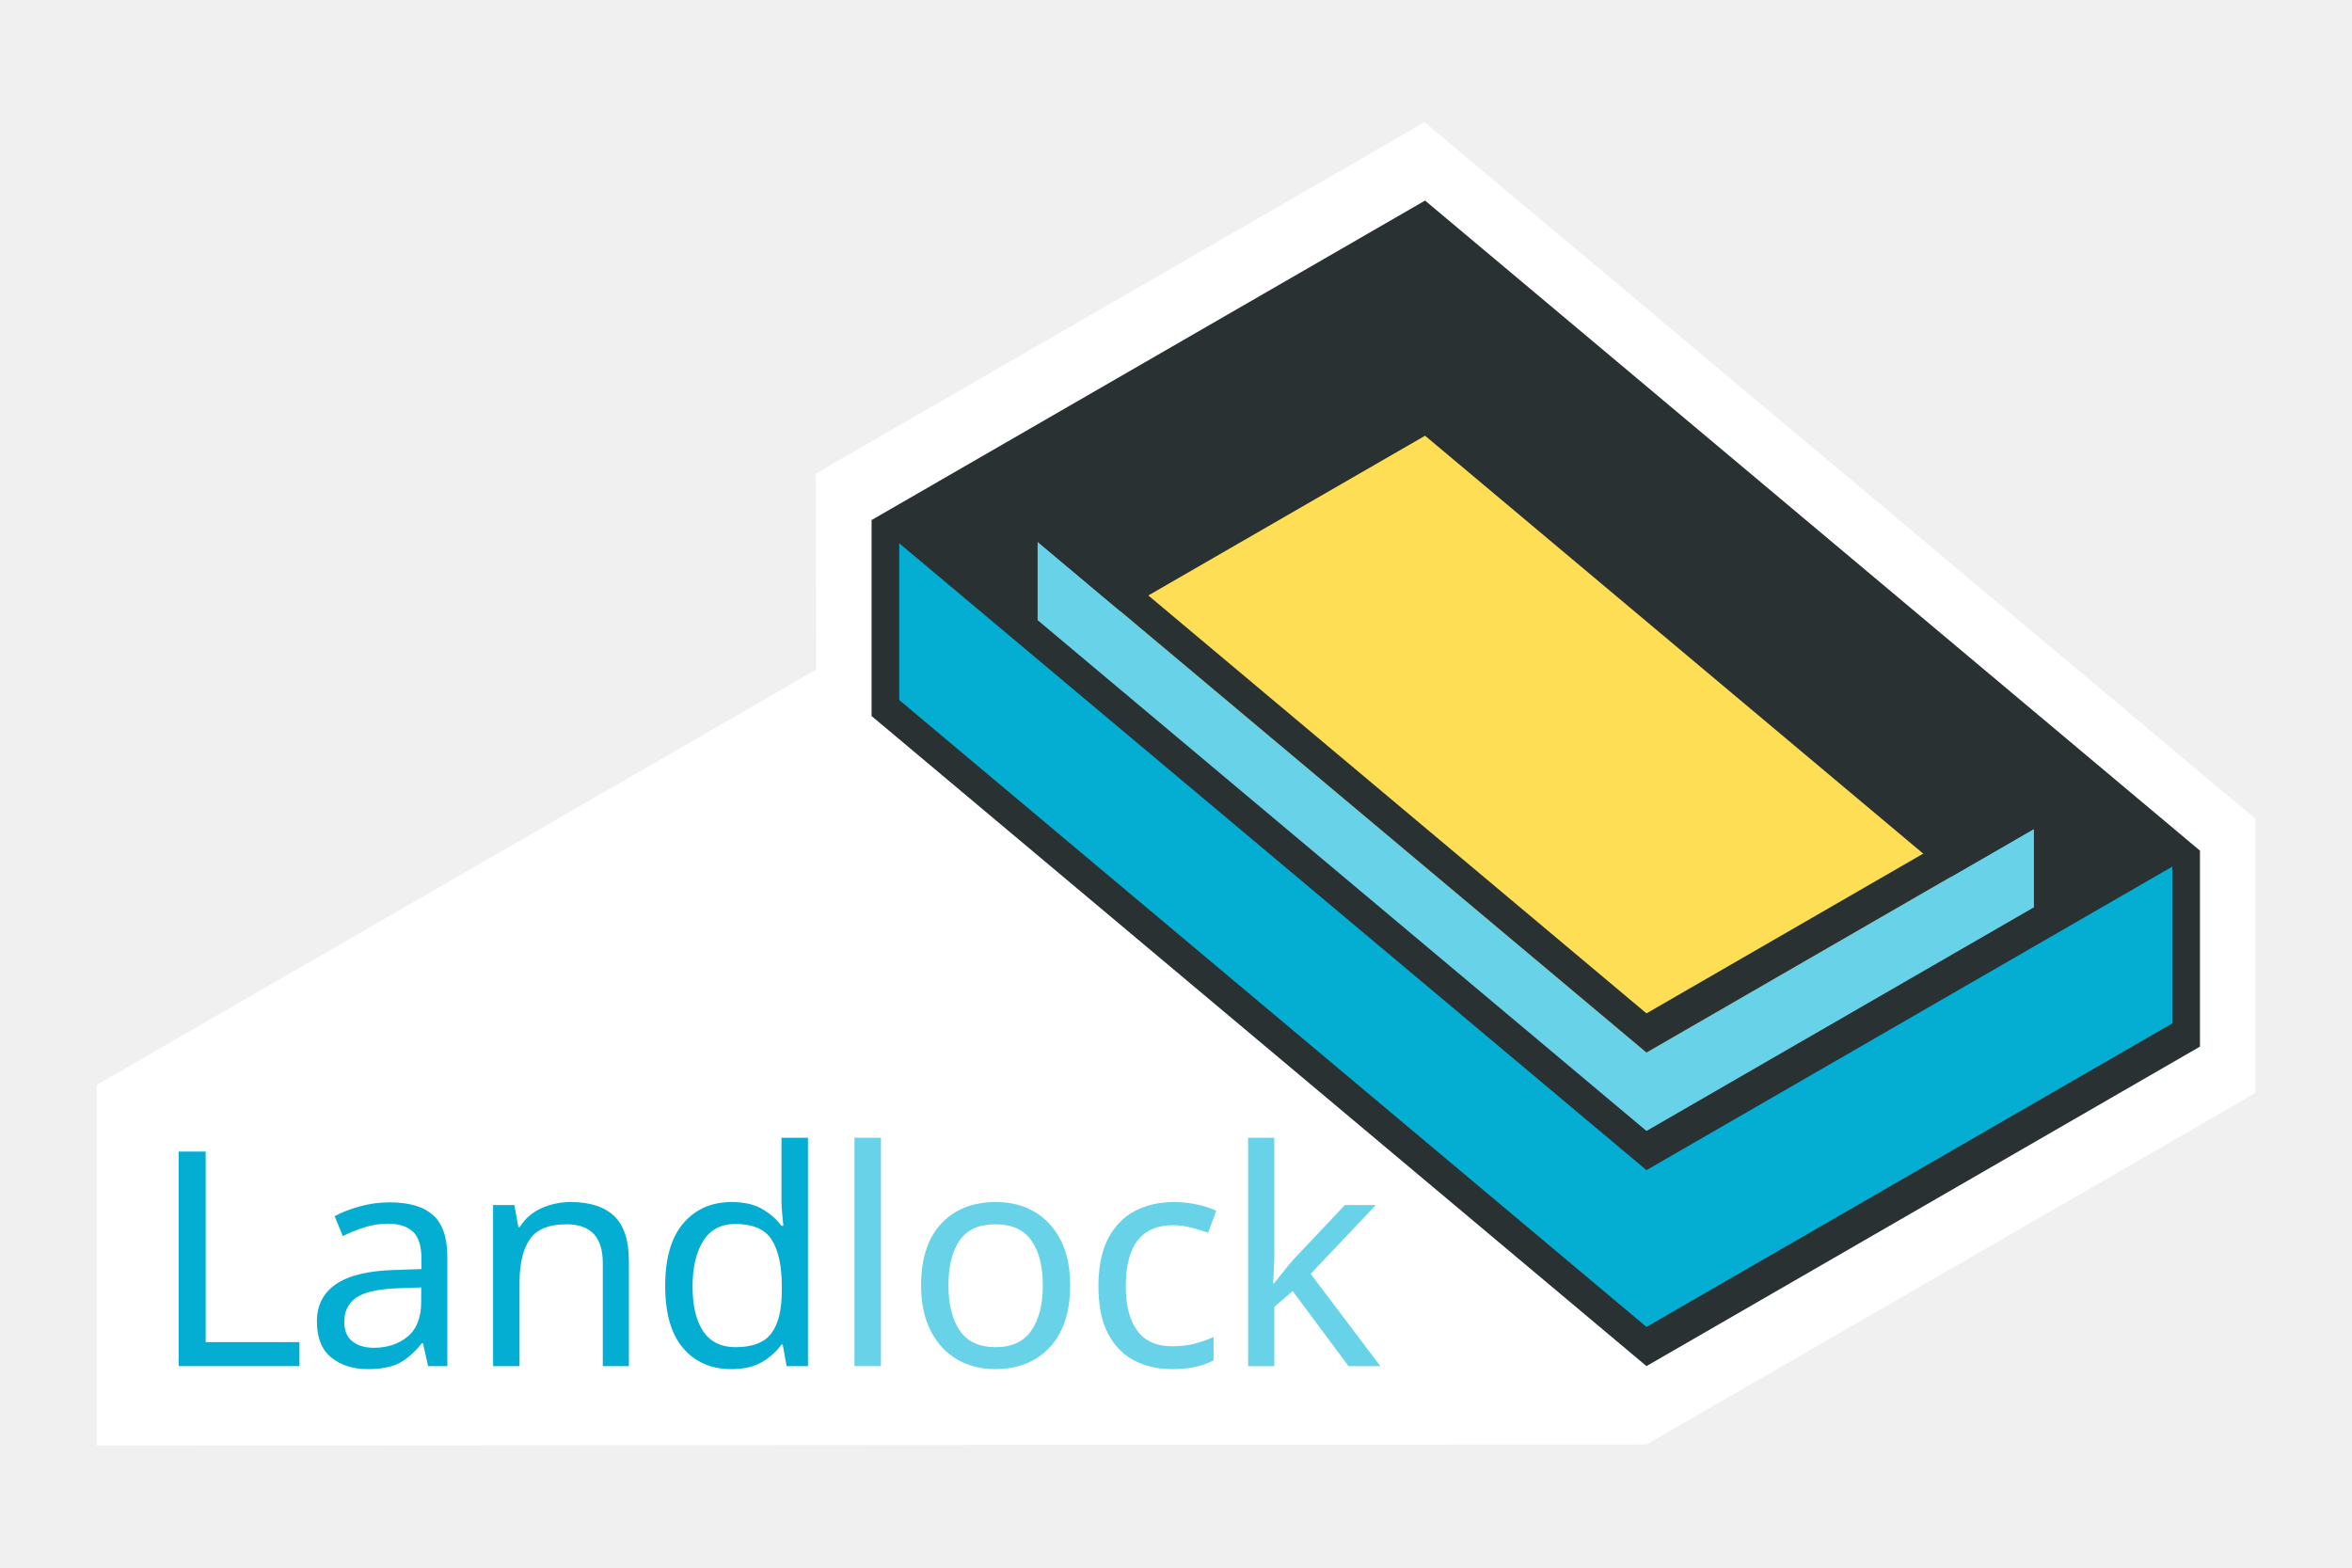
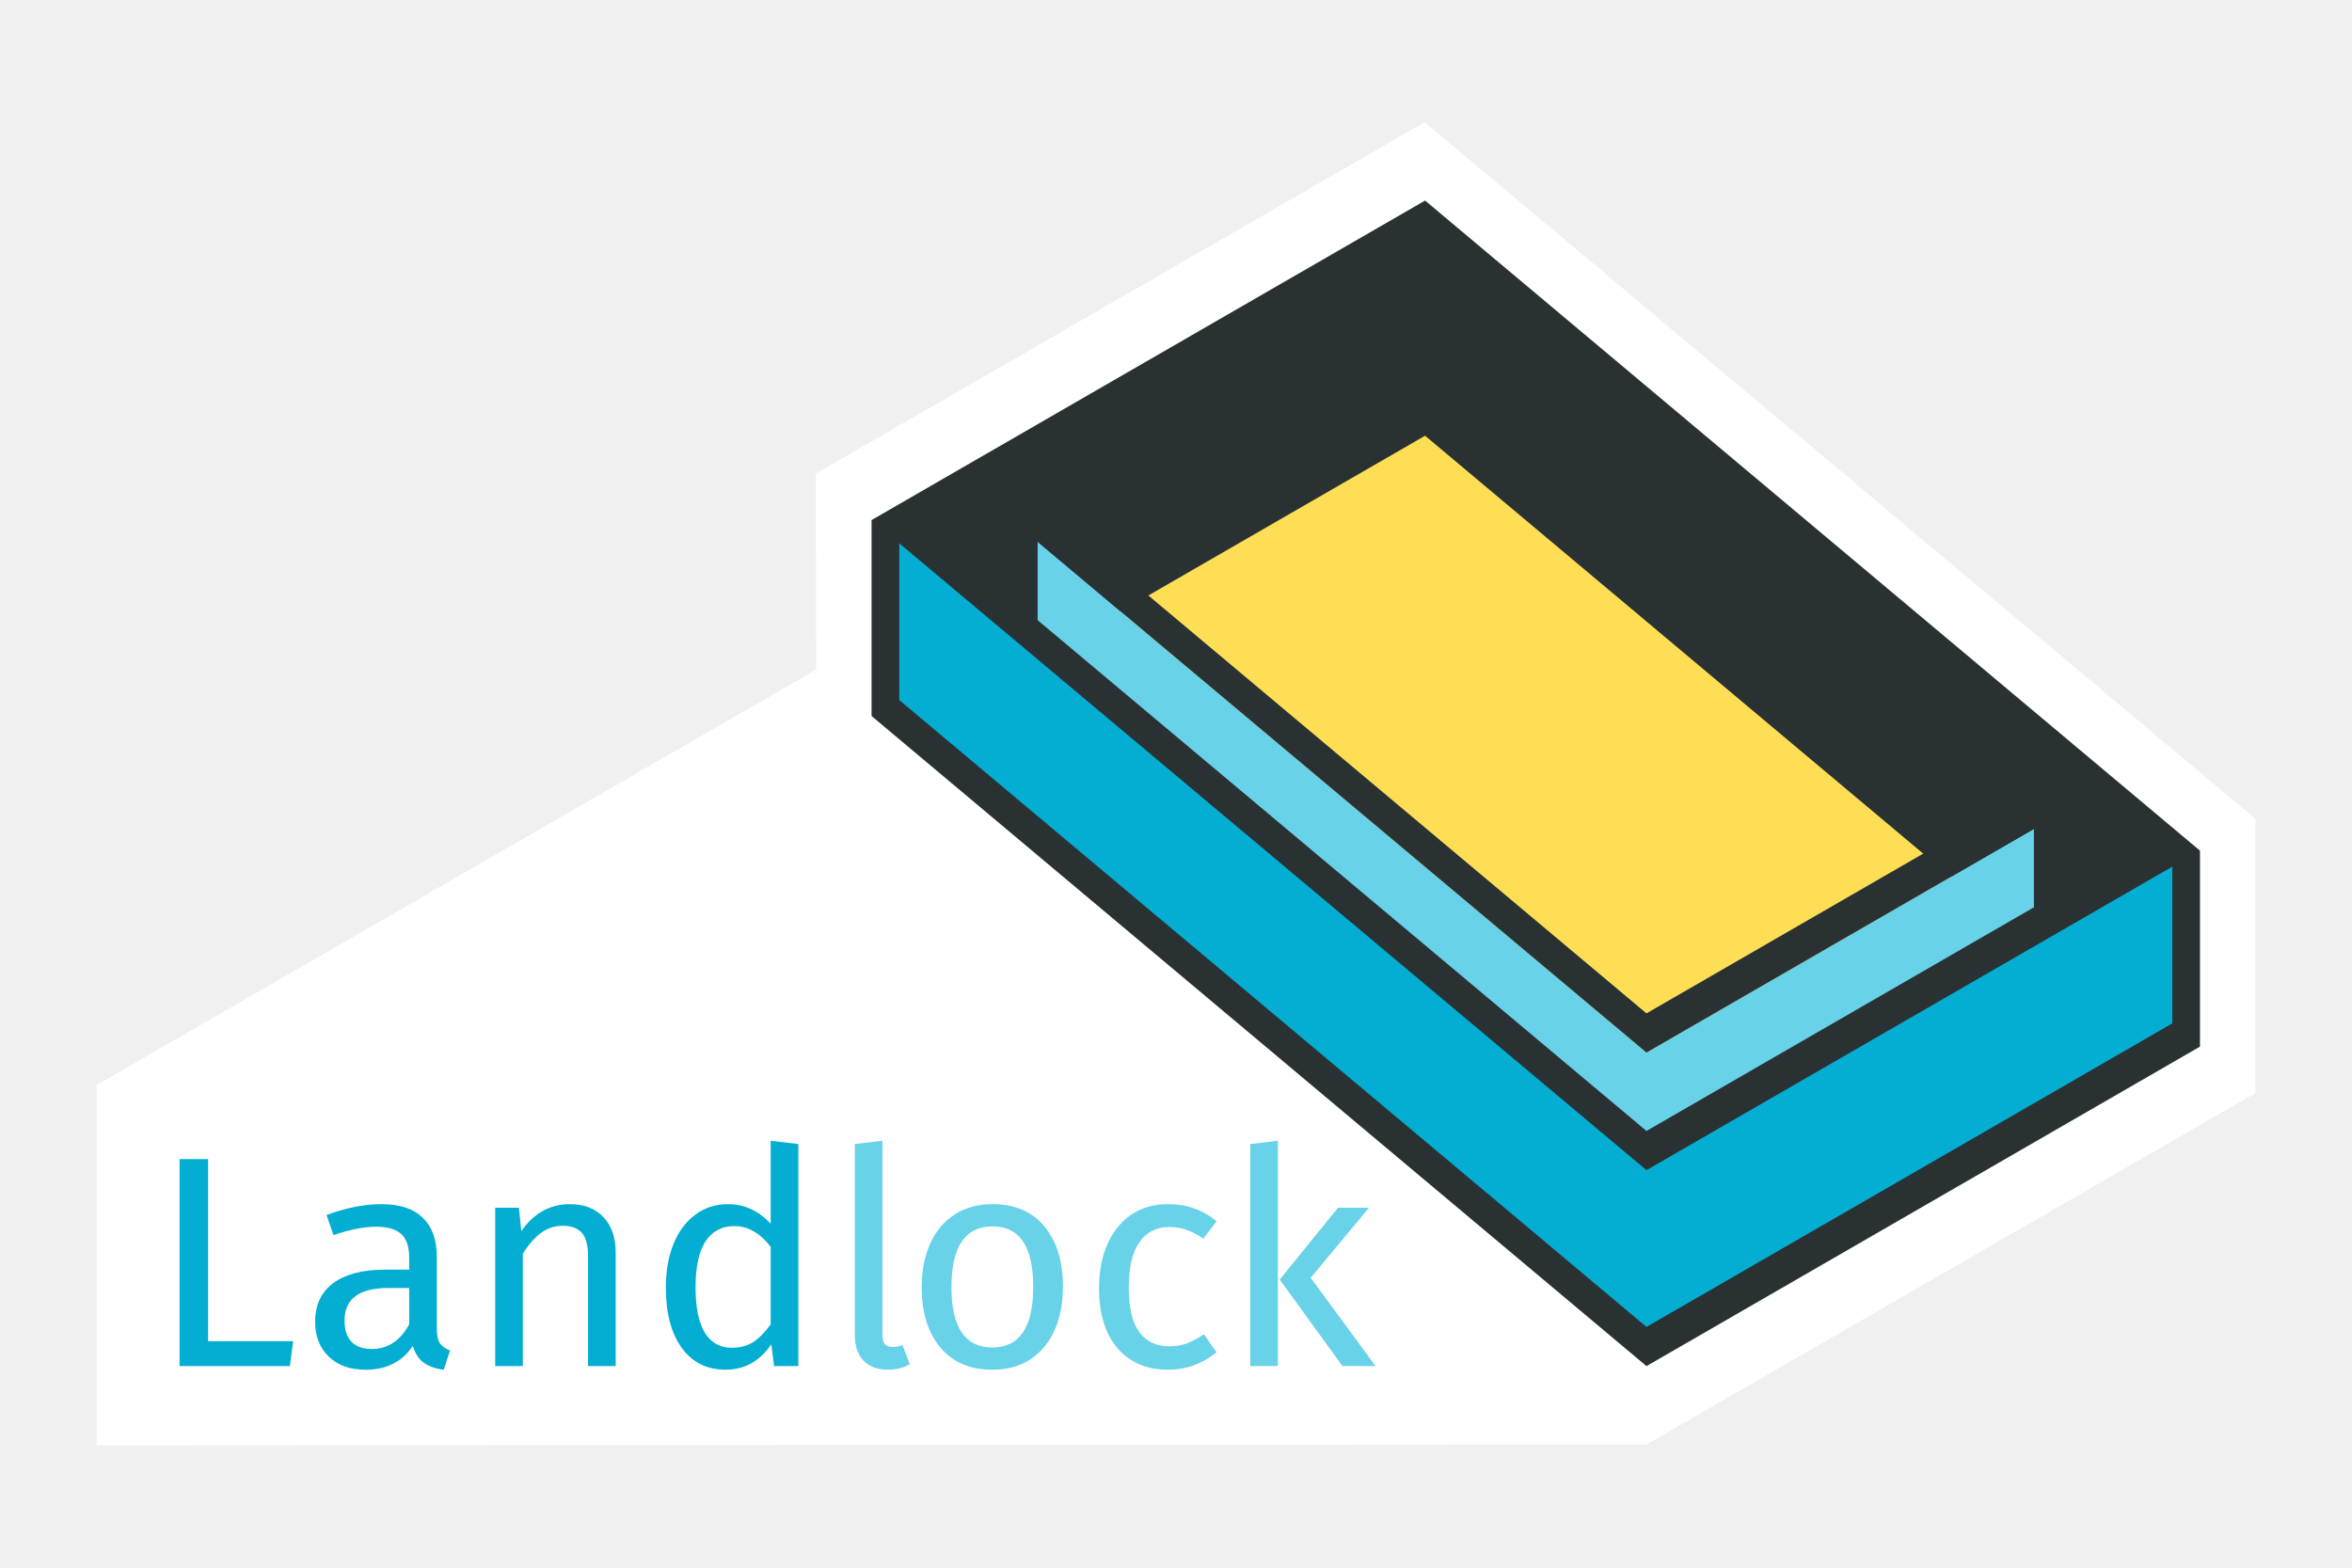
<svg xmlns="http://www.w3.org/2000/svg" width="1200" height="800" viewBox="0 0 1200 800" version="1.1" id="svg1">
  <defs id="defs1" />
  <g id="layer1" transform="translate(-27.72055,-101.3609)">
    <g id="g10" transform="translate(-16.76074,45.50575)">
      <path id="path10" style="display:inline;fill:#ffffff;fill-opacity:1;stroke:#000000;stroke-width:0" d="m 771.323,118.205 -310.636,179.346 0.236,100 -367.115,211.954 v 184 L 884.518,792.989 1195.154,613.643 v -140 z" />
      <g id="g77" transform="translate(400.3182,-45.76384)">
        <path id="rect10-5" style="display:inline;fill:#293133;fill-opacity:1;stroke:#000000;stroke-width:0" d="M 371.241,213.969 88.845,377.011 v 100 L 484.2,808.753 766.596,645.711 v -100 z" transform="translate(-1.2073511e-6,-10)" />
        <path id="rect2" style="display:inline;fill:#fdde55;fill-opacity:1;stroke-width:1.236" d="m 371.241,323.969 282.396,236.958 -169.438,97.825 -282.396,-236.958 z" />
        <path id="rect1" d="m 102.965,378.859 v 80 l 381.235,319.894 268.276,-154.889 v -80 L 484.2,698.753 Z" style="display:inline;fill:#03aed2;fill-opacity:1;stroke:#000000;stroke-width:0;stroke-dasharray:none;stroke-opacity:1" />
        <path id="use2" style="display:inline;fill:#68d2e8;fill-opacity:1;stroke:#000000;stroke-width:0;stroke-dasharray:none;stroke-opacity:1" d="m 173.564,378.098 v 40 L 484.2,678.753 681.877,564.624 V 524.624 L 484.2,638.753 Z" />
        <path id="use2-2" style="display:inline;fill:#293133;fill-opacity:1;stroke:#000000;stroke-width:0;stroke-dasharray:none;stroke-opacity:1" d="m 187.684,369.946 -14.12,8.152 310.636,260.654 197.677,-114.129 -14.12,-11.848 -183.558,105.977 z" />
      </g>
      <g id="g9" transform="matrix(1.418697,0,0,1.418697,-60.04468,-421.9448)">
-         <text style="font-style:normal;font-variant:normal;font-weight:normal;font-stretch:normal;font-size:108.08px;font-family:'Fira Sans';-inkscape-font-specification:'Fira Sans, Normal';font-variant-ligatures:normal;font-variant-caps:normal;font-variant-numeric:normal;font-variant-east-asian:normal;fill:#03aed2;fill-opacity:1;stroke:#444444;stroke-width:0" x="127.443" y="828.178" id="text9">L</text>
-         <text style="font-style:normal;font-variant:normal;font-weight:normal;font-stretch:normal;font-size:108.08px;font-family:'Fira Sans';-inkscape-font-specification:'Fira Sans, Normal';font-variant-ligatures:normal;font-variant-caps:normal;font-variant-numeric:normal;font-variant-east-asian:normal;fill:#03aed2;fill-opacity:1;stroke:#444444;stroke-width:0" x="182.68" y="828.178" id="text8">a</text>
-         <text style="font-style:normal;font-variant:normal;font-weight:normal;font-stretch:normal;font-size:108.08px;font-family:'Fira Sans';-inkscape-font-specification:'Fira Sans, Normal';font-variant-ligatures:normal;font-variant-caps:normal;font-variant-numeric:normal;font-variant-east-asian:normal;fill:#03aed2;fill-opacity:1;stroke:#444444;stroke-width:0" x="241.816" y="828.178" id="text7">n</text>
-         <text style="font-style:normal;font-variant:normal;font-weight:normal;font-stretch:normal;font-size:108.08px;font-family:'Fira Sans';-inkscape-font-specification:'Fira Sans, Normal';font-variant-ligatures:normal;font-variant-caps:normal;font-variant-numeric:normal;font-variant-east-asian:normal;fill:#03aed2;fill-opacity:1;stroke:#444444;stroke-width:0" x="306.962" y="828.178" id="text6">d</text>
-         <text style="font-style:normal;font-variant:normal;font-weight:normal;font-stretch:normal;font-size:108.08px;font-family:'Fira Sans';-inkscape-font-specification:'Fira Sans, Normal';font-variant-ligatures:normal;font-variant-caps:normal;font-variant-numeric:normal;font-variant-east-asian:normal;fill:#68d2e8;fill-opacity:1;stroke:#444444;stroke-width:0" x="371.791" y="828.178" id="text5">l</text>
-         <text style="font-style:normal;font-variant:normal;font-weight:normal;font-stretch:normal;font-size:108.08px;font-family:'Fira Sans';-inkscape-font-specification:'Fira Sans, Normal';font-variant-ligatures:normal;font-variant-caps:normal;font-variant-numeric:normal;font-variant-east-asian:normal;fill:#68d2e8;fill-opacity:1;stroke:#444444;stroke-width:0" x="398.987" y="828.178" id="text4">o</text>
-         <text style="font-style:normal;font-variant:normal;font-weight:normal;font-stretch:normal;font-size:108.08px;font-family:'Fira Sans';-inkscape-font-specification:'Fira Sans, Normal';font-variant-ligatures:normal;font-variant-caps:normal;font-variant-numeric:normal;font-variant-east-asian:normal;fill:#68d2e8;fill-opacity:1;stroke:#444444;stroke-width:0" x="462.762" y="828.178" id="text3">c</text>
-         <text style="font-style:normal;font-variant:normal;font-weight:normal;font-stretch:normal;font-size:108.08px;font-family:'Fira Sans';-inkscape-font-specification:'Fira Sans, Normal';font-variant-ligatures:normal;font-variant-caps:normal;font-variant-numeric:normal;font-variant-east-asian:normal;fill:#68d2e8;fill-opacity:1;stroke:#444444;stroke-width:0" x="513.36" y="828.178" id="text2">k</text>
+         <path d="m 148.519,819.208 h 30.587 l -1.189,8.971 H 138.251 v -74.467 h 10.268 z" id="text9" style="font-size:108.08px;font-family:'Fira Sans';-inkscape-font-specification:'Fira Sans, Normal';fill:#03aed2;stroke:#444444;stroke-width:0" aria-label="L" />
+         <path d="m 230.775,814.884 q 0,3.459 1.189,5.188 1.189,1.621 3.567,2.486 l -2.27,6.917 q -4.431,-0.54 -7.133,-2.486 -2.702,-1.945 -3.999,-6.052 -5.728,8.538 -16.969,8.538 -8.43,0 -13.294,-4.756 -4.864,-4.756 -4.864,-12.429 0,-9.079 6.485,-13.942 6.593,-4.864 18.59,-4.864 h 8.754 v -4.215 q 0,-6.052 -2.918,-8.646 -2.918,-2.594 -8.971,-2.594 -6.269,0 -15.347,3.026 l -2.486,-7.241 q 10.592,-3.891 19.671,-3.891 10.051,0 15.023,4.972 4.972,4.864 4.972,13.942 z m -23.345,7.133 q 8.538,0 13.402,-8.863 v -13.078 h -7.458 q -15.78,0 -15.78,11.673 0,5.08 2.486,7.674 2.486,2.594 7.349,2.594 z" id="text8" style="font-size:108.08px;font-family:'Fira Sans';-inkscape-font-specification:'Fira Sans, Normal';fill:#03aed2;stroke:#444444;stroke-width:0" aria-label="a" />
+         <path d="m 278.564,769.923 q 7.782,0 12.105,4.647 4.431,4.647 4.431,12.753 v 40.854 h -9.943 v -39.449 q 0,-6.052 -2.27,-8.538 -2.27,-2.486 -6.701,-2.486 -4.539,0 -7.998,2.594 -3.459,2.594 -6.485,7.458 v 40.422 h -9.943 V 771.22 h 8.538 l 0.865,8.43 q 3.026,-4.539 7.458,-7.133 4.539,-2.594 9.943,-2.594 z" id="text7" style="font-size:108.08px;font-family:'Fira Sans';-inkscape-font-specification:'Fira Sans, Normal';fill:#03aed2;stroke:#444444;stroke-width:0" aria-label="n" />
+         <path d="m 360.785,748.307 v 79.871 h -8.754 l -0.973,-7.89 q -2.81,4.323 -7.025,6.809 -4.215,2.378 -9.403,2.378 -10.16,0 -15.888,-7.998 -5.62,-7.998 -5.62,-21.508 0,-8.754 2.702,-15.564 2.702,-6.809 7.782,-10.592 5.08,-3.891 11.889,-3.891 8.754,0 15.347,7.025 v -29.83 z m -23.994,73.278 q 4.539,0 7.782,-2.054 3.242,-2.162 6.269,-6.377 V 785.27 q -2.81,-3.675 -6.052,-5.512 -3.134,-1.945 -7.133,-1.945 -6.593,0 -10.268,5.512 -3.567,5.512 -3.567,16.428 0,11.024 3.35,16.428 3.35,5.404 9.619,5.404 z" id="text6" style="font-size:108.08px;font-family:'Fira Sans';-inkscape-font-specification:'Fira Sans, Normal';fill:#03aed2;stroke:#444444;stroke-width:0" aria-label="d" />
+         <path d="m 392.974,829.475 q -5.512,0 -8.754,-3.242 -3.134,-3.35 -3.134,-9.295 v -68.631 l 9.943,-1.189 v 69.604 q 0,2.27 0.757,3.459 0.865,1.081 2.81,1.081 2.054,0 3.675,-0.648 l 2.594,6.917 q -3.567,1.945 -7.89,1.945 z" id="text5" style="font-size:108.08px;font-family:'Fira Sans';-inkscape-font-specification:'Fira Sans, Normal';fill:#68d2e8;stroke:#444444;stroke-width:0" aria-label="l" />
+         <path d="m 430.654,769.923 q 11.997,0 18.59,7.998 6.701,7.998 6.701,21.724 0,8.863 -3.026,15.672 -3.026,6.701 -8.754,10.484 -5.728,3.675 -13.618,3.675 -11.997,0 -18.698,-7.998 -6.701,-7.998 -6.701,-21.724 0,-8.863 3.026,-15.564 3.026,-6.809 8.754,-10.484 5.728,-3.783 13.726,-3.783 z m 0,7.998 q -14.807,0 -14.807,21.832 0,21.724 14.699,21.724 14.699,0 14.699,-21.832 0,-21.724 -14.591,-21.724 z" id="text4" style="font-size:108.08px;font-family:'Fira Sans';-inkscape-font-specification:'Fira Sans, Normal';fill:#68d2e8;stroke:#444444;stroke-width:0" aria-label="o" />
+         <path d="m 493.781,769.923 q 5.08,0 9.295,1.513 4.215,1.405 8.106,4.647 l -4.756,6.269 q -3.026,-2.162 -5.944,-3.134 -2.81,-1.081 -6.269,-1.081 -6.917,0 -10.808,5.512 -3.783,5.512 -3.783,16.32 0,10.808 3.783,15.996 3.783,5.08 10.808,5.08 3.35,0 6.161,-0.973 2.81,-1.081 6.269,-3.35 l 4.539,6.485 q -7.782,6.269 -17.401,6.269 -11.565,0 -18.266,-7.782 -6.593,-7.782 -6.593,-21.508 0,-9.079 3.026,-15.888 3.026,-6.809 8.538,-10.592 5.62,-3.783 13.294,-3.783 z" id="text3" style="font-size:108.08px;font-family:'Fira Sans';-inkscape-font-specification:'Fira Sans, Normal';fill:#68d2e8;stroke:#444444;stroke-width:0" aria-label="c" />
+         <path d="m 533.247,828.178 h -9.943 v -79.871 l 9.943,-1.189 z m 11.781,-31.776 23.345,31.776 h -11.889 L 533.895,797.051 554.863,771.22 h 11.132 z" id="text2" style="font-size:108.08px;font-family:'Fira Sans';-inkscape-font-specification:'Fira Sans, Normal';fill:#68d2e8;stroke:#444444;stroke-width:0" aria-label="k" />
      </g>
    </g>
  </g>
</svg>
